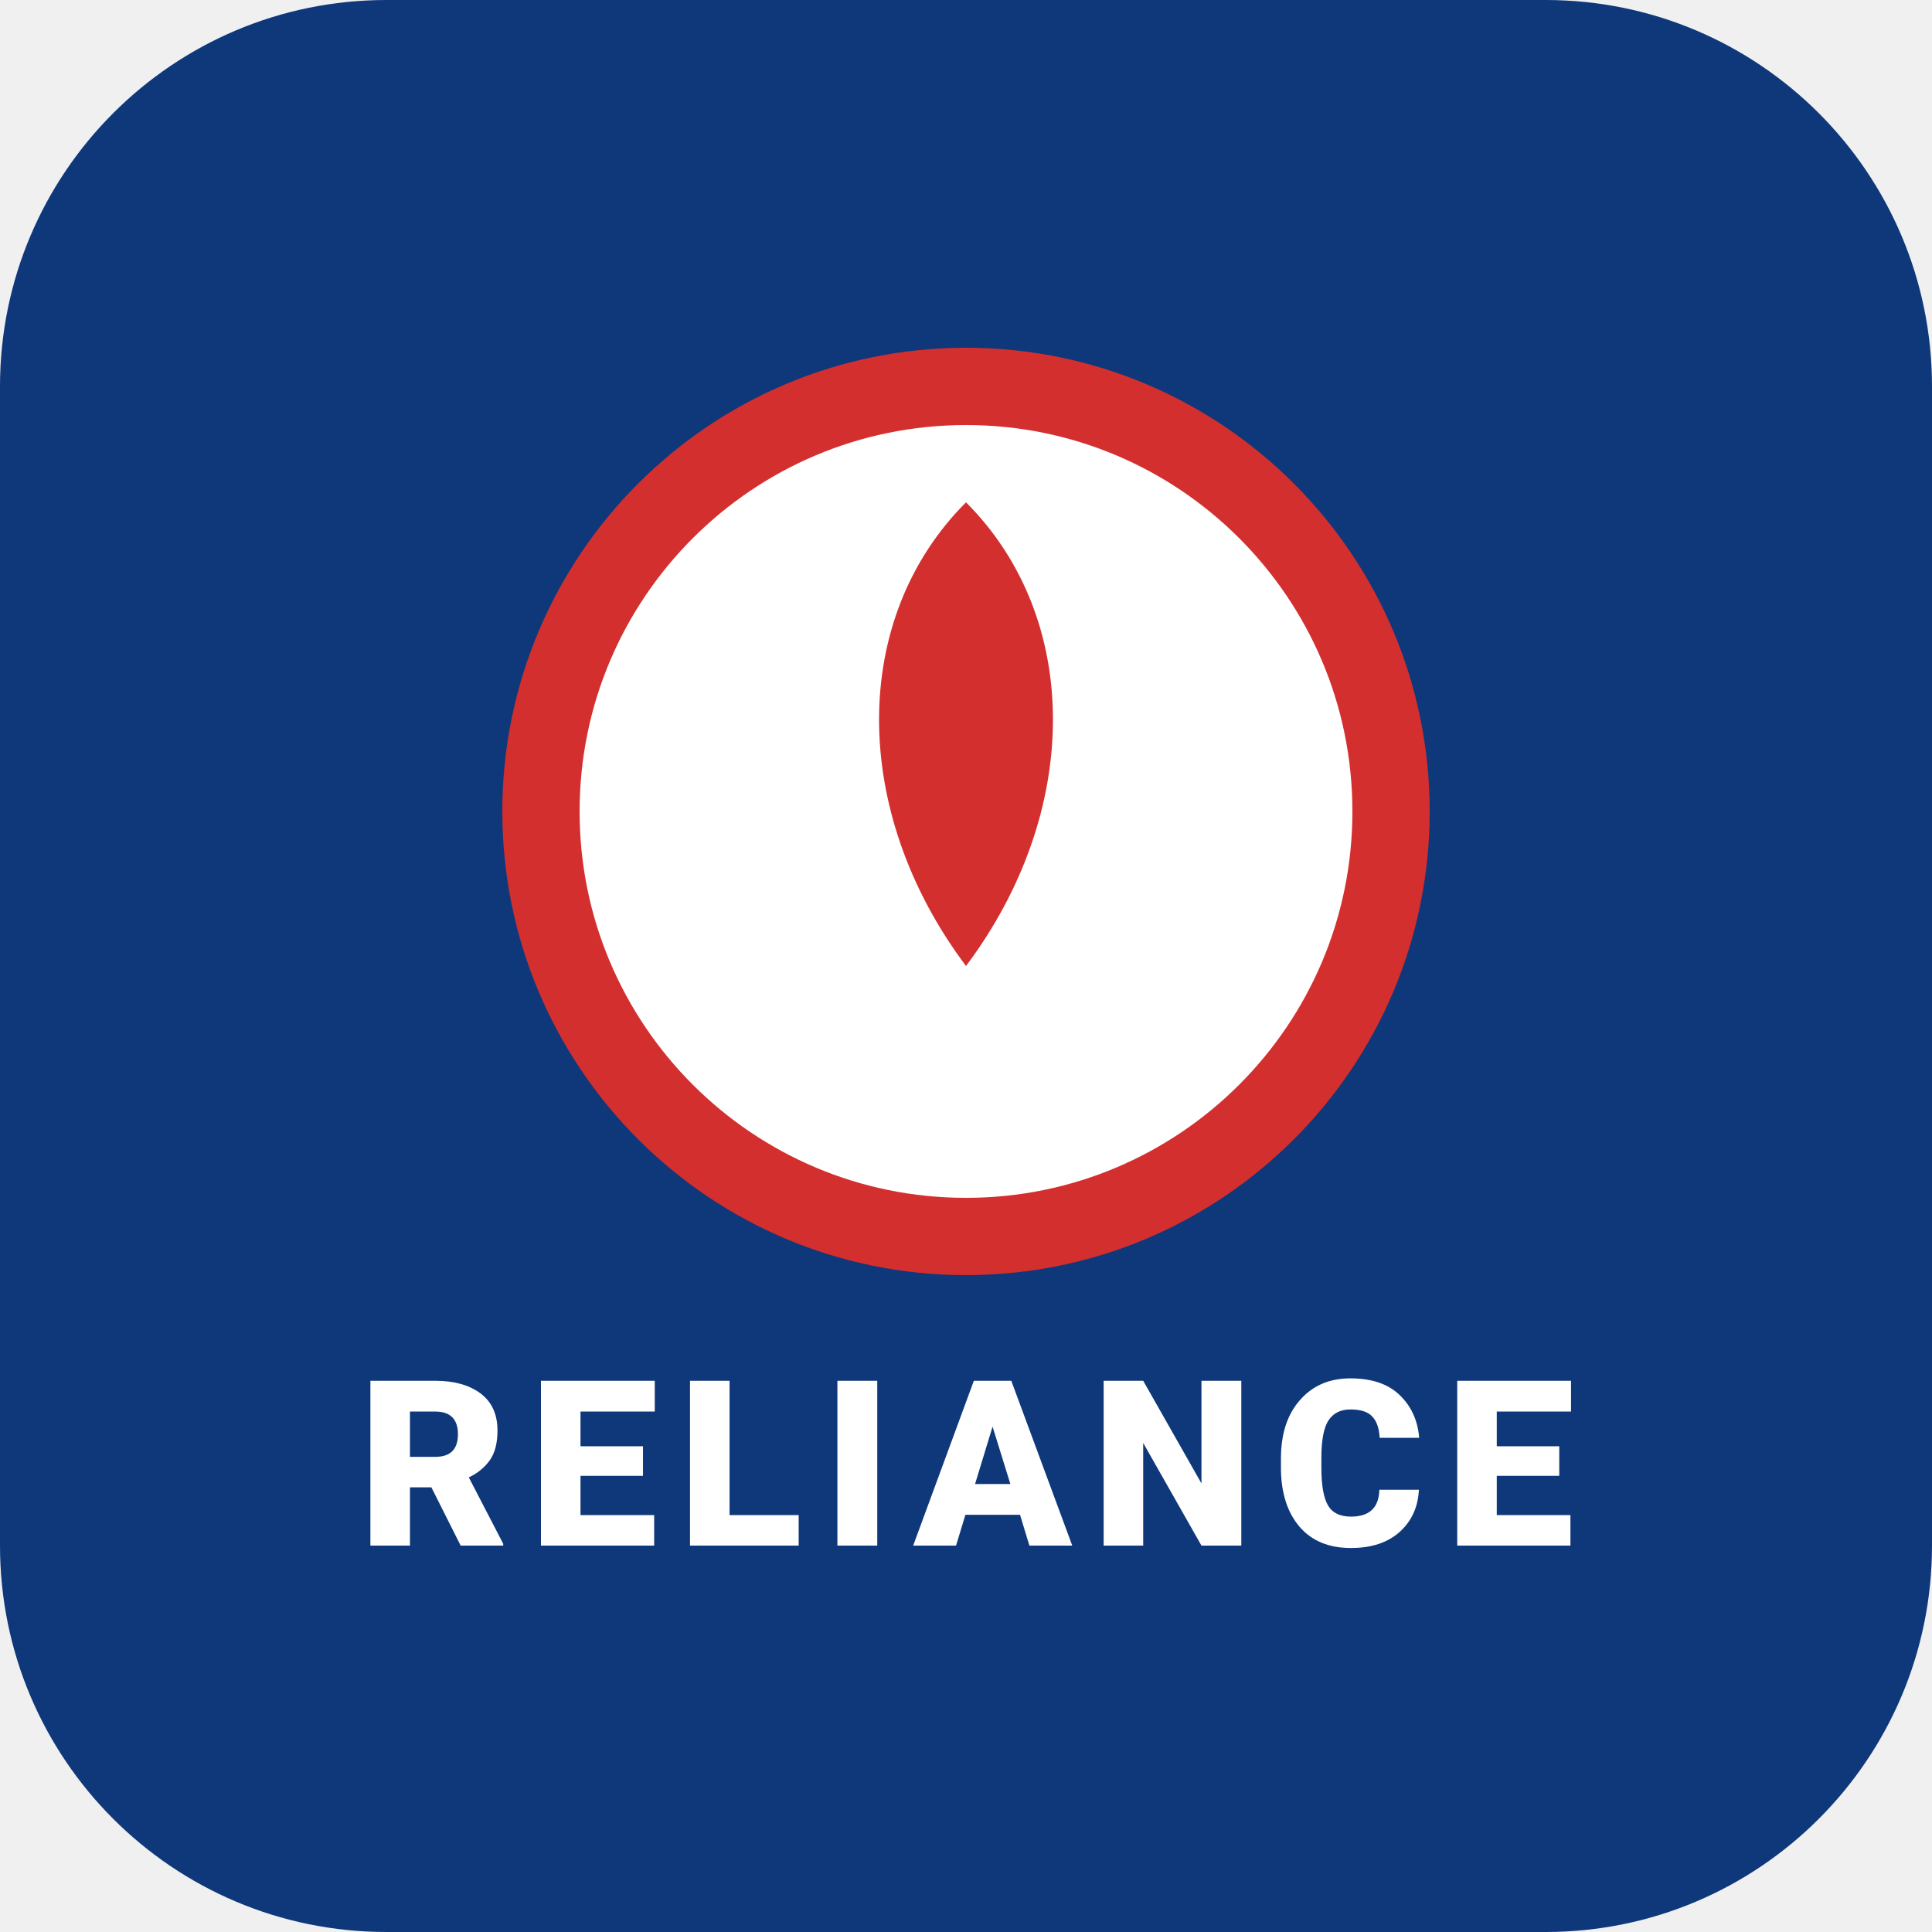
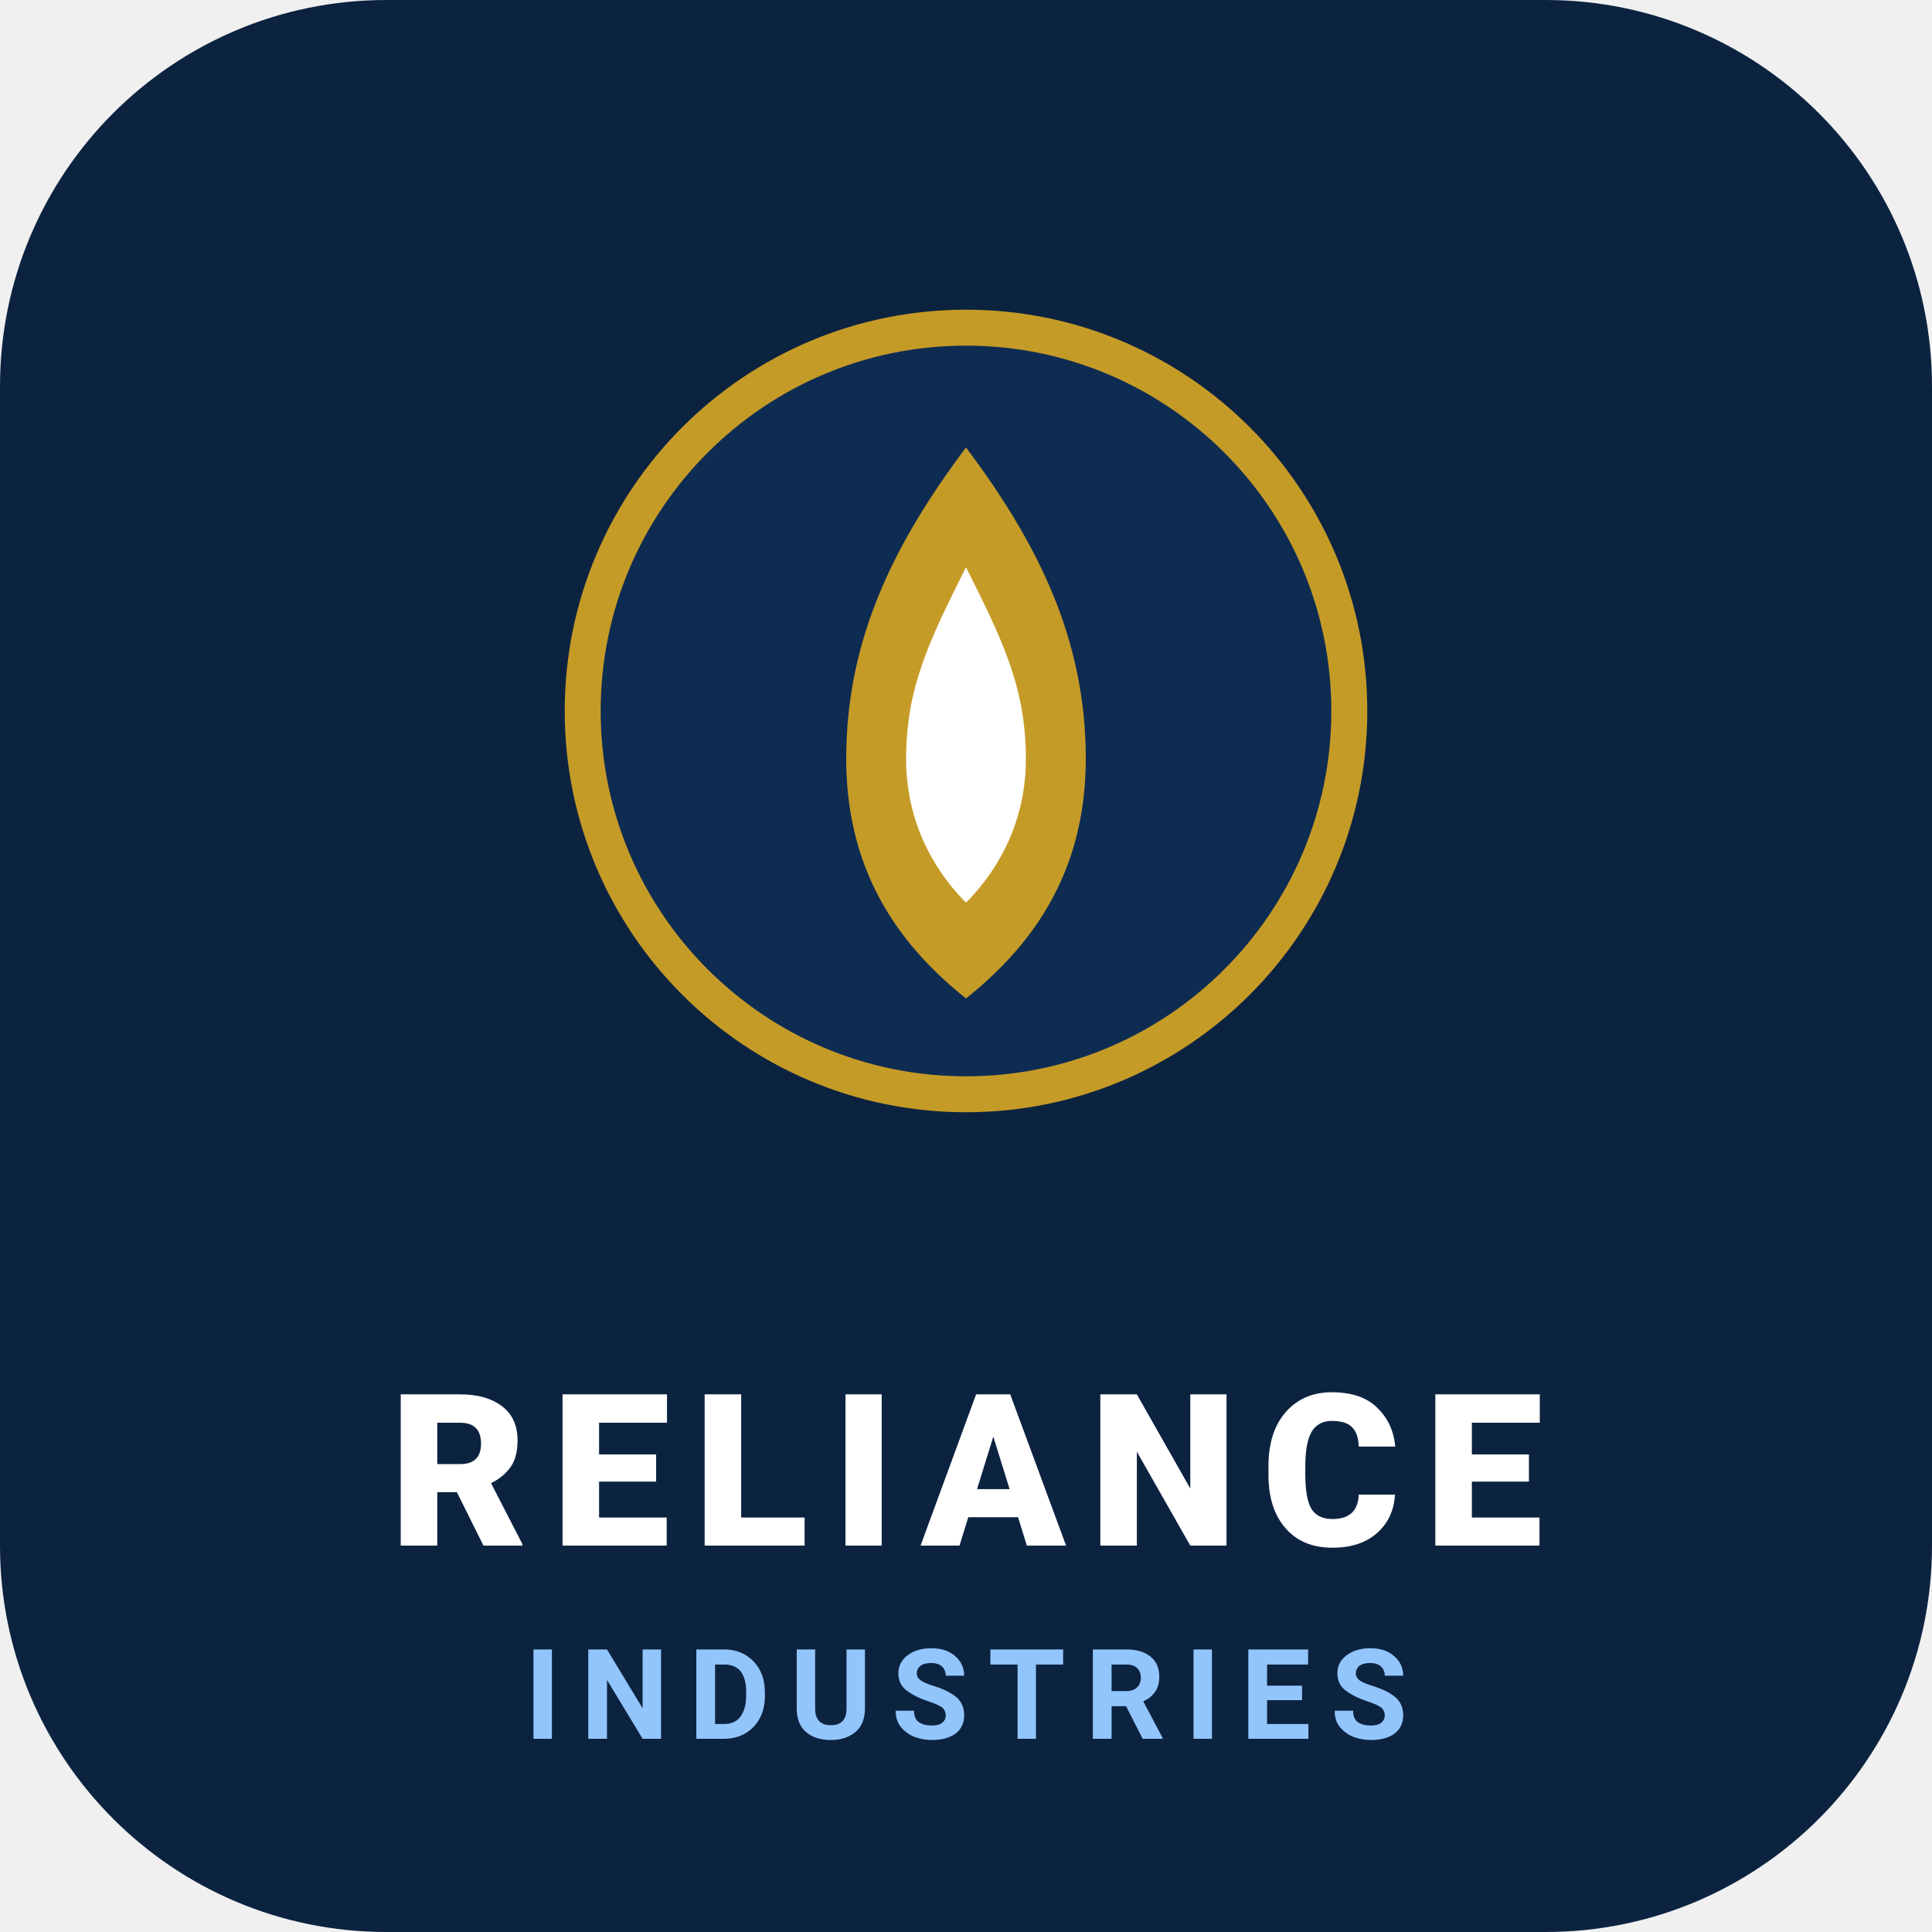
<svg xmlns="http://www.w3.org/2000/svg" viewBox="0 0 100 100" fill="none">
-   <rect width="100" height="100" rx="20" fill="#0E387A" />
-   <circle cx="50" cy="42" r="22" stroke="#D32F2F" stroke-width="4" fill="#FFFFFF" />
-   <path d="M50 26 C44 32 44 42 50 50 C56 42 56 32 50 26 Z" fill="#D32F2F" />
-   <text x="50" y="80" text-anchor="middle" font-family="-apple-system, BlinkMacSystemFont, 'Segoe UI', Roboto, sans-serif" font-weight="900" font-size="12" fill="#FFFFFF" letter-spacing="1">RELIANCE</text>
+   <rect width="100" height="100" rx="20" fill="#0C2340" />
+   <g transform="translate(19, 12) scale(0.62)">
+     <circle cx="50" cy="40" r="32" stroke="#C59B27" stroke-width="3" fill="#0E2C52" />
+     <path d="M50 18 C44 26 40 34 40 44 C40 54 45 60 50 64 C55 60 60 54 60 44 C60 34 56 26 50 18 Z" fill="#C59B27" />
+     <path d="M50 28 C47 34 45 38 45 44 C45 50 48 54 50 56 C52 54 55 50 55 44 C55 38 53 34 50 28 Z" fill="#FFFFFF" />
+   </g>
+   <text x="50" y="80" text-anchor="middle" font-family="-apple-system, BlinkMacSystemFont, 'Segoe UI', Roboto, 'Inter', sans-serif" font-weight="900" font-size="11" fill="#FFFFFF" letter-spacing="1.2">RELIANCE</text>
+   <text x="50" y="90" text-anchor="middle" font-family="-apple-system, BlinkMacSystemFont, 'Segoe UI', Roboto, 'Inter', sans-serif" font-weight="600" font-size="6.5" fill="#93C5FD" letter-spacing="1">INDUSTRIES</text>
</svg>
